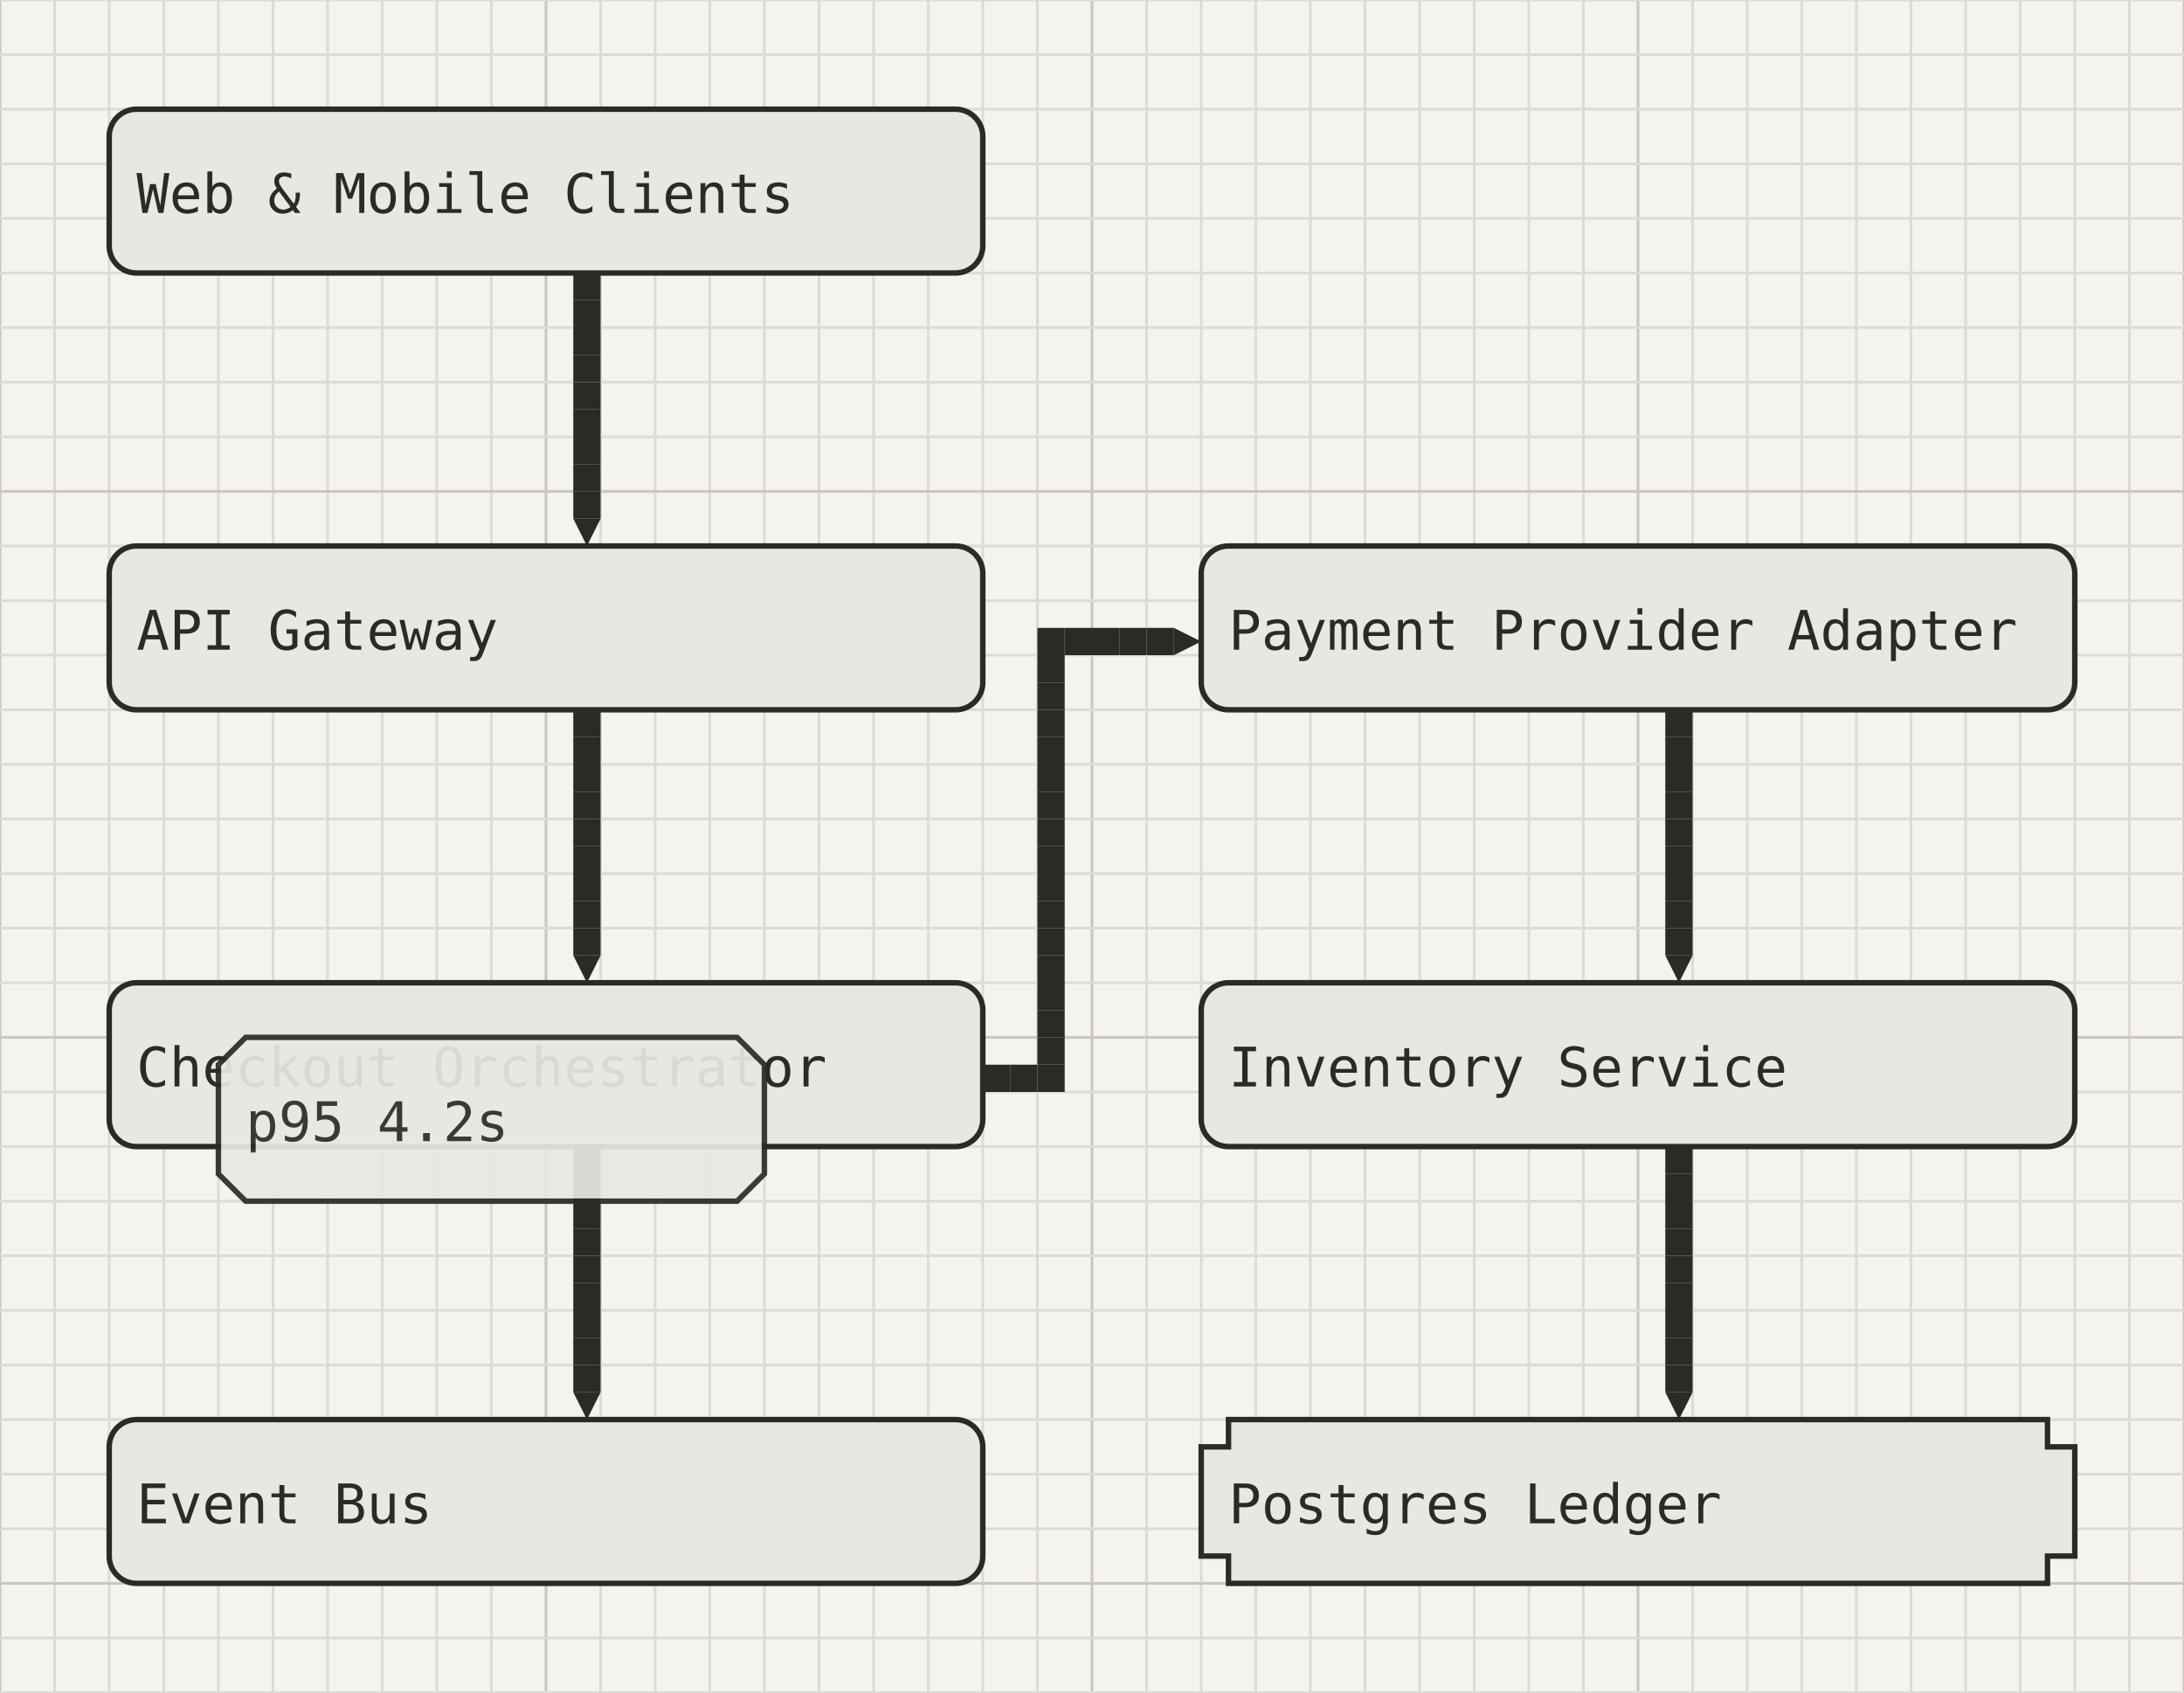
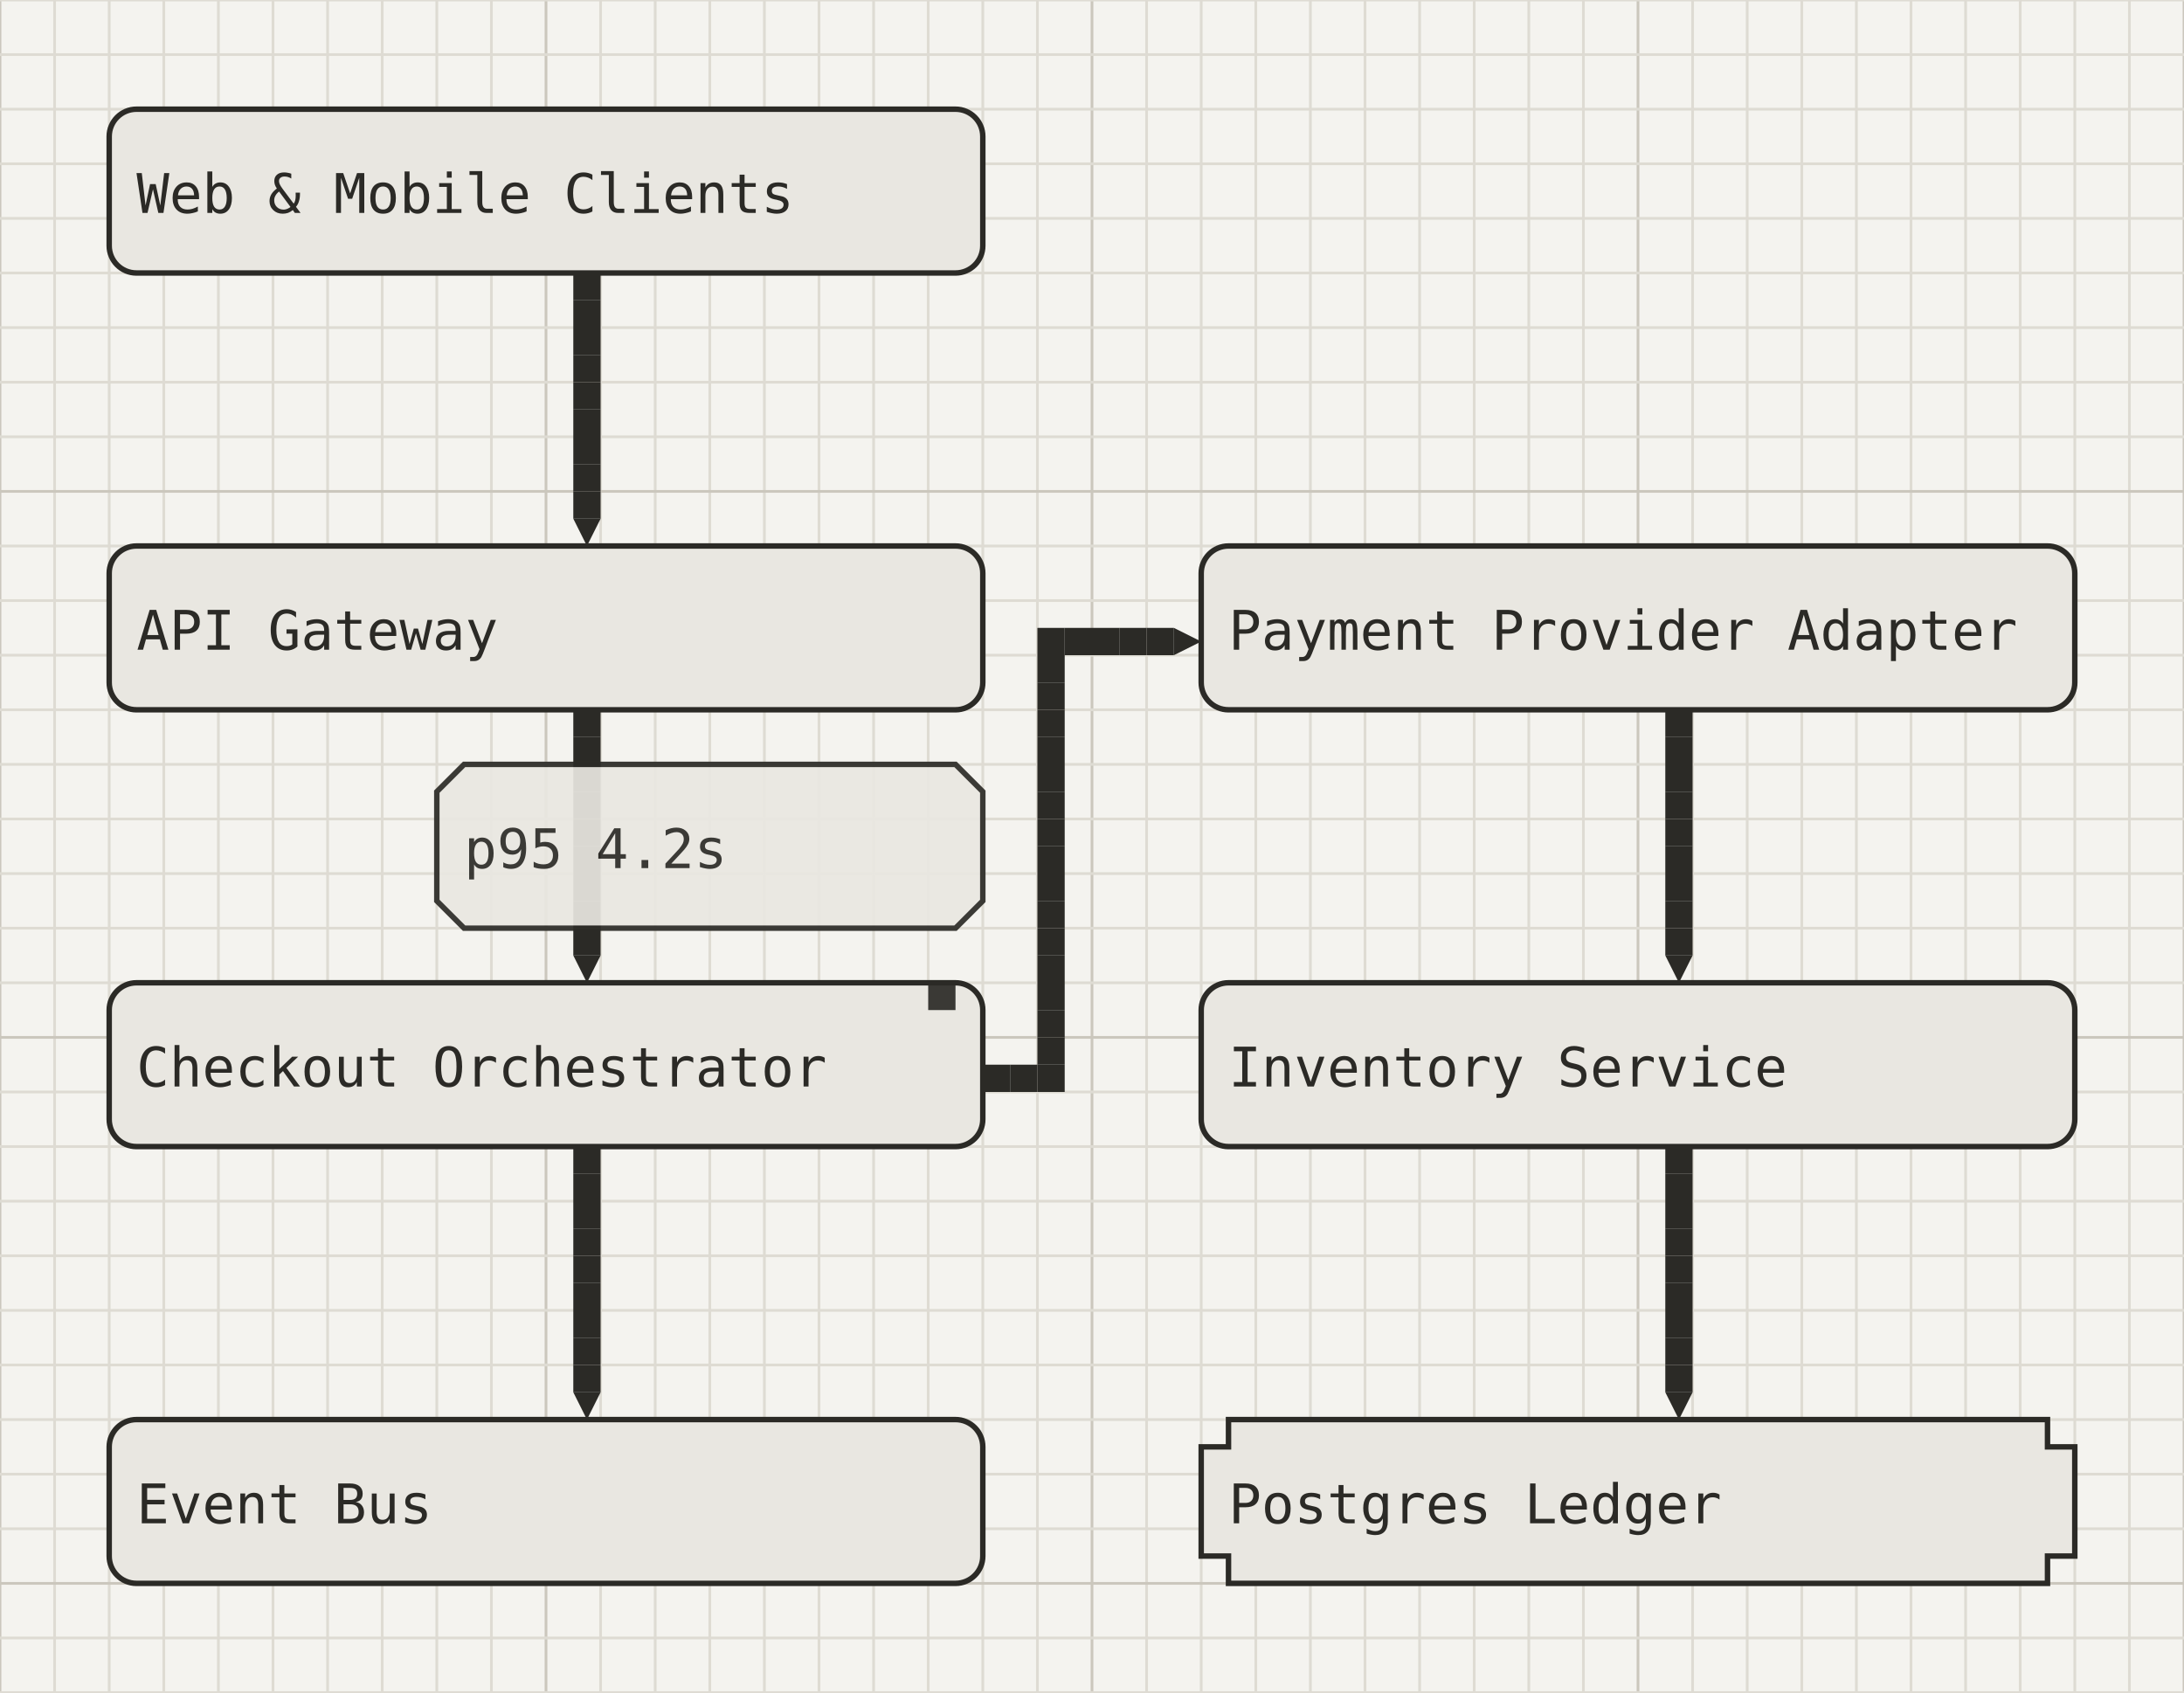
<svg xmlns="http://www.w3.org/2000/svg" width="400" height="310" viewBox="0 0 400 310" font-family="ui-monospace, SFMono-Regular, &quot;Cascadia Mono&quot;, Menlo, Consolas, monospace">
  <style>
  .bg { fill: #f4f3ef; }
  .grid { stroke: #dedbd3; stroke-width: 0.5; }
  .grid-major { stroke: #cbc7bd; stroke-width: 0.5; }
  .box { fill: #e9e7e1; stroke: #2b2a26; stroke-width: 1; }
  .box-label { fill: #2b2a26; }
  .stroke { fill: #2b2a26; }
  .hop { stroke: #2b2a26; }
  .free-text { fill: #6b6862; }
  .hit-S0 { fill: #8a5b56; opacity: 0.30; }
  .hit-S1 { fill: #96755c; opacity: 0.28; }
  .hit-S2 { fill: #87805a; opacity: 0.24; }
  .hit-S3 { fill: #4a6572; opacity: 0.20; }
  .dimmed { fill: url(#tp-stipple); }
  .dither-run { fill: #2b2a26; }
  @media (prefers-color-scheme: dark) {
    .bg { fill: #1a1917; }
    .grid { stroke: #2e2c28; }
    .grid-major { stroke: #3d3a35; }
    .box { fill: #232220; stroke: #dedbd3; }
    .box-label { fill: #dedbd3; }
    .free-text { fill: #9a968d; }
    .stroke { fill: #dedbd3; }
    .hop { stroke: #dedbd3; }
  }
</style>
  <defs>
    <pattern id="tp-stipple" width="10" height="10" patternUnits="userSpaceOnUse">
      <rect width="5" height="5" fill="#2b2a26" />
      <rect x="5" y="5" width="5" height="5" fill="#2b2a26" />
    </pattern>
  </defs>
  <rect class="bg" x="0" y="0" width="400" height="310" />
  <g transform="translate(0,-10)">
    <line class="grid" x1="-20" y1="-10" x2="-20" y2="340" />
    <line class="grid" x1="-10" y1="-10" x2="-10" y2="340" />
    <line class="grid-major" x1="0" y1="-10" x2="0" y2="340" />
    <line class="grid" x1="10" y1="-10" x2="10" y2="340" />
    <line class="grid" x1="20" y1="-10" x2="20" y2="340" />
    <line class="grid" x1="30" y1="-10" x2="30" y2="340" />
    <line class="grid" x1="40" y1="-10" x2="40" y2="340" />
    <line class="grid" x1="50" y1="-10" x2="50" y2="340" />
    <line class="grid" x1="60" y1="-10" x2="60" y2="340" />
    <line class="grid" x1="70" y1="-10" x2="70" y2="340" />
    <line class="grid" x1="80" y1="-10" x2="80" y2="340" />
    <line class="grid" x1="90" y1="-10" x2="90" y2="340" />
    <line class="grid-major" x1="100" y1="-10" x2="100" y2="340" />
    <line class="grid" x1="110" y1="-10" x2="110" y2="340" />
    <line class="grid" x1="120" y1="-10" x2="120" y2="340" />
    <line class="grid" x1="130" y1="-10" x2="130" y2="340" />
    <line class="grid" x1="140" y1="-10" x2="140" y2="340" />
    <line class="grid" x1="150" y1="-10" x2="150" y2="340" />
    <line class="grid" x1="160" y1="-10" x2="160" y2="340" />
    <line class="grid" x1="170" y1="-10" x2="170" y2="340" />
    <line class="grid" x1="180" y1="-10" x2="180" y2="340" />
    <line class="grid" x1="190" y1="-10" x2="190" y2="340" />
    <line class="grid-major" x1="200" y1="-10" x2="200" y2="340" />
    <line class="grid" x1="210" y1="-10" x2="210" y2="340" />
    <line class="grid" x1="220" y1="-10" x2="220" y2="340" />
    <line class="grid" x1="230" y1="-10" x2="230" y2="340" />
    <line class="grid" x1="240" y1="-10" x2="240" y2="340" />
    <line class="grid" x1="250" y1="-10" x2="250" y2="340" />
    <line class="grid" x1="260" y1="-10" x2="260" y2="340" />
    <line class="grid" x1="270" y1="-10" x2="270" y2="340" />
    <line class="grid" x1="280" y1="-10" x2="280" y2="340" />
    <line class="grid" x1="290" y1="-10" x2="290" y2="340" />
    <line class="grid-major" x1="300" y1="-10" x2="300" y2="340" />
    <line class="grid" x1="310" y1="-10" x2="310" y2="340" />
    <line class="grid" x1="320" y1="-10" x2="320" y2="340" />
    <line class="grid" x1="330" y1="-10" x2="330" y2="340" />
    <line class="grid" x1="340" y1="-10" x2="340" y2="340" />
    <line class="grid" x1="350" y1="-10" x2="350" y2="340" />
    <line class="grid" x1="360" y1="-10" x2="360" y2="340" />
    <line class="grid" x1="370" y1="-10" x2="370" y2="340" />
    <line class="grid" x1="380" y1="-10" x2="380" y2="340" />
    <line class="grid" x1="390" y1="-10" x2="390" y2="340" />
    <line class="grid-major" x1="400" y1="-10" x2="400" y2="340" />
    <line class="grid" x1="410" y1="-10" x2="410" y2="340" />
    <line class="grid" x1="420" y1="-10" x2="420" y2="340" />
    <line class="grid" x1="-20" y1="-10" x2="420" y2="-10" />
    <line class="grid-major" x1="-20" y1="0" x2="420" y2="0" />
    <line class="grid" x1="-20" y1="10" x2="420" y2="10" />
    <line class="grid" x1="-20" y1="20" x2="420" y2="20" />
    <line class="grid" x1="-20" y1="30" x2="420" y2="30" />
    <line class="grid" x1="-20" y1="40" x2="420" y2="40" />
    <line class="grid" x1="-20" y1="50" x2="420" y2="50" />
    <line class="grid" x1="-20" y1="60" x2="420" y2="60" />
    <line class="grid" x1="-20" y1="70" x2="420" y2="70" />
    <line class="grid" x1="-20" y1="80" x2="420" y2="80" />
    <line class="grid" x1="-20" y1="90" x2="420" y2="90" />
    <line class="grid-major" x1="-20" y1="100" x2="420" y2="100" />
    <line class="grid" x1="-20" y1="110" x2="420" y2="110" />
    <line class="grid" x1="-20" y1="120" x2="420" y2="120" />
    <line class="grid" x1="-20" y1="130" x2="420" y2="130" />
    <line class="grid" x1="-20" y1="140" x2="420" y2="140" />
    <line class="grid" x1="-20" y1="150" x2="420" y2="150" />
    <line class="grid" x1="-20" y1="160" x2="420" y2="160" />
    <line class="grid" x1="-20" y1="170" x2="420" y2="170" />
    <line class="grid" x1="-20" y1="180" x2="420" y2="180" />
    <line class="grid" x1="-20" y1="190" x2="420" y2="190" />
    <line class="grid-major" x1="-20" y1="200" x2="420" y2="200" />
    <line class="grid" x1="-20" y1="210" x2="420" y2="210" />
    <line class="grid" x1="-20" y1="220" x2="420" y2="220" />
    <line class="grid" x1="-20" y1="230" x2="420" y2="230" />
    <line class="grid" x1="-20" y1="240" x2="420" y2="240" />
    <line class="grid" x1="-20" y1="250" x2="420" y2="250" />
    <line class="grid" x1="-20" y1="260" x2="420" y2="260" />
    <line class="grid" x1="-20" y1="270" x2="420" y2="270" />
    <line class="grid" x1="-20" y1="280" x2="420" y2="280" />
    <line class="grid" x1="-20" y1="290" x2="420" y2="290" />
    <line class="grid-major" x1="-20" y1="300" x2="420" y2="300" />
    <line class="grid" x1="-20" y1="310" x2="420" y2="310" />
    <line class="grid" x1="-20" y1="320" x2="420" y2="320" />
    <line class="grid" x1="-20" y1="330" x2="420" y2="330" />
    <line class="grid" x1="-20" y1="340" x2="420" y2="340" />
  </g>
  <g transform="translate(0,-10)">
    <g data-page="base" data-z="0" opacity="1">
-       <path class="box" d="M25,30 H175 A5,5 0 0 1 180,35 V55 A5,5 0 0 1 175,60 H25 A5,5 0 0 1 20,55 V35 A5,5 0 0 1 25,30 Z" data-id="client" />
-       <text class="box-label" x="25" y="49" font-size="10" textLength="120" lengthAdjust="spacingAndGlyphs" xml:space="preserve">Web &amp; Mobile Clients</text>
-       <path class="box" d="M25,110 H175 A5,5 0 0 1 180,115 V135 A5,5 0 0 1 175,140 H25 A5,5 0 0 1 20,135 V115 A5,5 0 0 1 25,110 Z" data-id="gateway" />
-       <text class="box-label" x="25" y="129" font-size="10" textLength="66" lengthAdjust="spacingAndGlyphs" xml:space="preserve">API Gateway</text>
-       <path class="box" d="M25,190 H175 A5,5 0 0 1 180,195 V215 A5,5 0 0 1 175,220 H25 A5,5 0 0 1 20,215 V195 A5,5 0 0 1 25,190 Z" data-id="checkout" />
-       <text class="box-label" x="25" y="209" font-size="10" textLength="126" lengthAdjust="spacingAndGlyphs" xml:space="preserve">Checkout Orchestrator</text>
-       <path class="box" d="M225,110 H375 A5,5 0 0 1 380,115 V135 A5,5 0 0 1 375,140 H225 A5,5 0 0 1 220,135 V115 A5,5 0 0 1 225,110 Z" data-id="payments" />
-       <text class="box-label" x="225" y="129" font-size="10" textLength="144" lengthAdjust="spacingAndGlyphs" xml:space="preserve">Payment Provider Adapter</text>
-       <path class="box" d="M225,190 H375 A5,5 0 0 1 380,195 V215 A5,5 0 0 1 375,220 H225 A5,5 0 0 1 220,215 V195 A5,5 0 0 1 225,190 Z" data-id="inventory" />
-       <text class="box-label" x="225" y="209" font-size="10" textLength="102" lengthAdjust="spacingAndGlyphs" xml:space="preserve">Inventory Service</text>
-       <path class="box" d="M225,270 H375 V275 H380 V295 H375 V300 H225 V295 H220 V275 H225 Z" data-id="ledger" />
-       <text class="box-label" x="225" y="289" font-size="10" textLength="90" lengthAdjust="spacingAndGlyphs" xml:space="preserve">Postgres Ledger</text>
-       <path class="box" d="M25,270 H175 A5,5 0 0 1 180,275 V295 A5,5 0 0 1 175,300 H25 A5,5 0 0 1 20,295 V275 A5,5 0 0 1 25,270 Z" data-id="events" />
-       <text class="box-label" x="25" y="289" font-size="10" textLength="54" lengthAdjust="spacingAndGlyphs" xml:space="preserve">Event Bus</text>
-       <g data-id="client-gateway" data-kind="path">
-         <rect class="stroke" x="105" y="60" width="5" height="5" />
-         <rect class="stroke" x="105" y="65" width="5" height="5" />
-         <rect class="stroke" x="105" y="70" width="5" height="5" />
-         <rect class="stroke" x="105" y="75" width="5" height="5" />
-         <rect class="stroke" x="105" y="80" width="5" height="5" />
-         <rect class="stroke" x="105" y="85" width="5" height="5" />
-         <rect class="stroke" x="105" y="90" width="5" height="5" />
-         <rect class="stroke" x="105" y="95" width="5" height="5" />
-         <rect class="stroke" x="105" y="100" width="5" height="5" />
-         <path class="stroke" d="M105,105 L107.5,110 L110,105 Z" />
-       </g>
-       <g data-id="gateway-checkout" data-kind="path">
-         <rect class="stroke" x="105" y="140" width="5" height="5" />
-         <rect class="stroke" x="105" y="145" width="5" height="5" />
-         <rect class="stroke" x="105" y="150" width="5" height="5" />
-         <rect class="stroke" x="105" y="155" width="5" height="5" />
-         <rect class="stroke" x="105" y="160" width="5" height="5" />
-         <rect class="stroke" x="105" y="165" width="5" height="5" />
-         <rect class="stroke" x="105" y="170" width="5" height="5" />
-         <rect class="stroke" x="105" y="175" width="5" height="5" />
-         <rect class="stroke" x="105" y="180" width="5" height="5" />
-         <path class="stroke" d="M105,185 L107.5,190 L110,185 Z" />
-       </g>
-       <g data-id="checkout-events" data-kind="path">
-         <rect class="stroke" x="105" y="220" width="5" height="5" />
-         <rect class="stroke" x="105" y="225" width="5" height="5" />
-         <rect class="stroke" x="105" y="230" width="5" height="5" />
-         <rect class="stroke" x="105" y="235" width="5" height="5" />
-         <rect class="stroke" x="105" y="240" width="5" height="5" />
-         <rect class="stroke" x="105" y="245" width="5" height="5" />
-         <rect class="stroke" x="105" y="250" width="5" height="5" />
-         <rect class="stroke" x="105" y="255" width="5" height="5" />
-         <rect class="stroke" x="105" y="260" width="5" height="5" />
-         <path class="stroke" d="M105,265 L107.5,270 L110,265 Z" />
-       </g>
-       <g data-id="checkout-payments" data-kind="path">
-         <rect class="stroke" x="180" y="205" width="5" height="5" />
-         <rect class="stroke" x="185" y="205" width="5" height="5" />
-         <rect class="stroke" x="190" y="205" width="5" height="5" />
-         <rect class="stroke" x="190" y="200" width="5" height="5" />
-         <rect class="stroke" x="190" y="195" width="5" height="5" />
-         <rect class="stroke" x="190" y="190" width="5" height="5" />
-         <rect class="stroke" x="190" y="185" width="5" height="5" />
-         <rect class="stroke" x="190" y="180" width="5" height="5" />
-         <rect class="stroke" x="190" y="175" width="5" height="5" />
-         <rect class="stroke" x="190" y="170" width="5" height="5" />
-         <rect class="stroke" x="190" y="165" width="5" height="5" />
-         <rect class="stroke" x="190" y="160" width="5" height="5" />
-         <rect class="stroke" x="190" y="155" width="5" height="5" />
-         <rect class="stroke" x="190" y="150" width="5" height="5" />
-         <rect class="stroke" x="190" y="145" width="5" height="5" />
-         <rect class="stroke" x="190" y="140" width="5" height="5" />
-         <rect class="stroke" x="190" y="135" width="5" height="5" />
-         <rect class="stroke" x="190" y="130" width="5" height="5" />
-         <rect class="stroke" x="190" y="125" width="5" height="5" />
-         <rect class="stroke" x="195" y="125" width="5" height="5" />
-         <rect class="stroke" x="200" y="125" width="5" height="5" />
-         <rect class="stroke" x="205" y="125" width="5" height="5" />
-         <rect class="stroke" x="210" y="125" width="5" height="5" />
-         <path class="stroke" d="M215,125 L220,127.5 L215,130 Z" />
-       </g>
-       <g data-id="payments-inventory" data-kind="path">
-         <rect class="stroke" x="305" y="140" width="5" height="5" />
-         <rect class="stroke" x="305" y="145" width="5" height="5" />
-         <rect class="stroke" x="305" y="150" width="5" height="5" />
-         <rect class="stroke" x="305" y="155" width="5" height="5" />
-         <rect class="stroke" x="305" y="160" width="5" height="5" />
-         <rect class="stroke" x="305" y="165" width="5" height="5" />
-         <rect class="stroke" x="305" y="170" width="5" height="5" />
-         <rect class="stroke" x="305" y="175" width="5" height="5" />
-         <rect class="stroke" x="305" y="180" width="5" height="5" />
-         <path class="stroke" d="M305,185 L307.5,190 L310,185 Z" />
-       </g>
-       <g data-id="inventory-ledger" data-kind="path">
-         <rect class="stroke" x="305" y="220" width="5" height="5" />
-         <rect class="stroke" x="305" y="225" width="5" height="5" />
-         <rect class="stroke" x="305" y="230" width="5" height="5" />
-         <rect class="stroke" x="305" y="235" width="5" height="5" />
-         <rect class="stroke" x="305" y="240" width="5" height="5" />
-         <rect class="stroke" x="305" y="245" width="5" height="5" />
-         <rect class="stroke" x="305" y="250" width="5" height="5" />
-         <rect class="stroke" x="305" y="255" width="5" height="5" />
-         <rect class="stroke" x="305" y="260" width="5" height="5" />
-         <path class="stroke" d="M305,265 L307.5,270 L310,265 Z" />
+       <g data-element="client">
+         <path class="box" d="M25,30 H175 A5,5 0 0 1 180,35 V55 A5,5 0 0 1 175,60 H25 A5,5 0 0 1 20,55 V35 A5,5 0 0 1 25,30 Z" data-id="client" />
+         <text class="box-label" x="25" y="49" font-size="10" textLength="120" lengthAdjust="spacingAndGlyphs" xml:space="preserve">Web &amp; Mobile Clients</text>
+       </g>
+       <g data-element="gateway">
+         <path class="box" d="M25,110 H175 A5,5 0 0 1 180,115 V135 A5,5 0 0 1 175,140 H25 A5,5 0 0 1 20,135 V115 A5,5 0 0 1 25,110 Z" data-id="gateway" />
+         <text class="box-label" x="25" y="129" font-size="10" textLength="66" lengthAdjust="spacingAndGlyphs" xml:space="preserve">API Gateway</text>
+       </g>
+       <g data-element="checkout">
+         <path class="box" d="M25,190 H175 A5,5 0 0 1 180,195 V215 A5,5 0 0 1 175,220 H25 A5,5 0 0 1 20,215 V195 A5,5 0 0 1 25,190 Z" data-id="checkout" />
+         <text class="box-label" x="25" y="209" font-size="10" textLength="126" lengthAdjust="spacingAndGlyphs" xml:space="preserve">Checkout Orchestrator</text>
+       </g>
+       <g data-element="payments">
+         <path class="box" d="M225,110 H375 A5,5 0 0 1 380,115 V135 A5,5 0 0 1 375,140 H225 A5,5 0 0 1 220,135 V115 A5,5 0 0 1 225,110 Z" data-id="payments" />
+         <text class="box-label" x="225" y="129" font-size="10" textLength="144" lengthAdjust="spacingAndGlyphs" xml:space="preserve">Payment Provider Adapter</text>
+       </g>
+       <g data-element="inventory">
+         <path class="box" d="M225,190 H375 A5,5 0 0 1 380,195 V215 A5,5 0 0 1 375,220 H225 A5,5 0 0 1 220,215 V195 A5,5 0 0 1 225,190 Z" data-id="inventory" />
+         <text class="box-label" x="225" y="209" font-size="10" textLength="102" lengthAdjust="spacingAndGlyphs" xml:space="preserve">Inventory Service</text>
+       </g>
+       <g data-element="ledger">
+         <path class="box" d="M225,270 H375 V275 H380 V295 H375 V300 H225 V295 H220 V275 H225 Z" data-id="ledger" />
+         <text class="box-label" x="225" y="289" font-size="10" textLength="90" lengthAdjust="spacingAndGlyphs" xml:space="preserve">Postgres Ledger</text>
+       </g>
+       <g data-element="events">
+         <path class="box" d="M25,270 H175 A5,5 0 0 1 180,275 V295 A5,5 0 0 1 175,300 H25 A5,5 0 0 1 20,295 V275 A5,5 0 0 1 25,270 Z" data-id="events" />
+         <text class="box-label" x="25" y="289" font-size="10" textLength="54" lengthAdjust="spacingAndGlyphs" xml:space="preserve">Event Bus</text>
+       </g>
+       <g data-element="client-gateway">
+         <g data-id="client-gateway" data-kind="path">
+           <rect class="stroke" x="105" y="60" width="5" height="5" />
+           <rect class="stroke" x="105" y="65" width="5" height="5" />
+           <rect class="stroke" x="105" y="70" width="5" height="5" />
+           <rect class="stroke" x="105" y="75" width="5" height="5" />
+           <rect class="stroke" x="105" y="80" width="5" height="5" />
+           <rect class="stroke" x="105" y="85" width="5" height="5" />
+           <rect class="stroke" x="105" y="90" width="5" height="5" />
+           <rect class="stroke" x="105" y="95" width="5" height="5" />
+           <rect class="stroke" x="105" y="100" width="5" height="5" />
+           <path class="stroke" d="M105,105 L107.5,110 L110,105 Z" />
+         </g>
+       </g>
+       <g data-element="gateway-checkout">
+         <g data-id="gateway-checkout" data-kind="path">
+           <rect class="stroke" x="105" y="140" width="5" height="5" />
+           <rect class="stroke" x="105" y="145" width="5" height="5" />
+           <rect class="stroke" x="105" y="150" width="5" height="5" />
+           <rect class="stroke" x="105" y="155" width="5" height="5" />
+           <rect class="stroke" x="105" y="160" width="5" height="5" />
+           <rect class="stroke" x="105" y="165" width="5" height="5" />
+           <rect class="stroke" x="105" y="170" width="5" height="5" />
+           <rect class="stroke" x="105" y="175" width="5" height="5" />
+           <rect class="stroke" x="105" y="180" width="5" height="5" />
+           <path class="stroke" d="M105,185 L107.5,190 L110,185 Z" />
+         </g>
+       </g>
+       <g data-element="checkout-events">
+         <g data-id="checkout-events" data-kind="path">
+           <rect class="stroke" x="105" y="220" width="5" height="5" />
+           <rect class="stroke" x="105" y="225" width="5" height="5" />
+           <rect class="stroke" x="105" y="230" width="5" height="5" />
+           <rect class="stroke" x="105" y="235" width="5" height="5" />
+           <rect class="stroke" x="105" y="240" width="5" height="5" />
+           <rect class="stroke" x="105" y="245" width="5" height="5" />
+           <rect class="stroke" x="105" y="250" width="5" height="5" />
+           <rect class="stroke" x="105" y="255" width="5" height="5" />
+           <rect class="stroke" x="105" y="260" width="5" height="5" />
+           <path class="stroke" d="M105,265 L107.5,270 L110,265 Z" />
+         </g>
+       </g>
+       <g data-element="checkout-payments">
+         <g data-id="checkout-payments" data-kind="path">
+           <rect class="stroke" x="180" y="205" width="5" height="5" />
+           <rect class="stroke" x="185" y="205" width="5" height="5" />
+           <rect class="stroke" x="190" y="205" width="5" height="5" />
+           <rect class="stroke" x="190" y="200" width="5" height="5" />
+           <rect class="stroke" x="190" y="195" width="5" height="5" />
+           <rect class="stroke" x="190" y="190" width="5" height="5" />
+           <rect class="stroke" x="190" y="185" width="5" height="5" />
+           <rect class="stroke" x="190" y="180" width="5" height="5" />
+           <rect class="stroke" x="190" y="175" width="5" height="5" />
+           <rect class="stroke" x="190" y="170" width="5" height="5" />
+           <rect class="stroke" x="190" y="165" width="5" height="5" />
+           <rect class="stroke" x="190" y="160" width="5" height="5" />
+           <rect class="stroke" x="190" y="155" width="5" height="5" />
+           <rect class="stroke" x="190" y="150" width="5" height="5" />
+           <rect class="stroke" x="190" y="145" width="5" height="5" />
+           <rect class="stroke" x="190" y="140" width="5" height="5" />
+           <rect class="stroke" x="190" y="135" width="5" height="5" />
+           <rect class="stroke" x="190" y="130" width="5" height="5" />
+           <rect class="stroke" x="190" y="125" width="5" height="5" />
+           <rect class="stroke" x="195" y="125" width="5" height="5" />
+           <rect class="stroke" x="200" y="125" width="5" height="5" />
+           <rect class="stroke" x="205" y="125" width="5" height="5" />
+           <rect class="stroke" x="210" y="125" width="5" height="5" />
+           <path class="stroke" d="M215,125 L220,127.5 L215,130 Z" />
+         </g>
+       </g>
+       <g data-element="payments-inventory">
+         <g data-id="payments-inventory" data-kind="path">
+           <rect class="stroke" x="305" y="140" width="5" height="5" />
+           <rect class="stroke" x="305" y="145" width="5" height="5" />
+           <rect class="stroke" x="305" y="150" width="5" height="5" />
+           <rect class="stroke" x="305" y="155" width="5" height="5" />
+           <rect class="stroke" x="305" y="160" width="5" height="5" />
+           <rect class="stroke" x="305" y="165" width="5" height="5" />
+           <rect class="stroke" x="305" y="170" width="5" height="5" />
+           <rect class="stroke" x="305" y="175" width="5" height="5" />
+           <rect class="stroke" x="305" y="180" width="5" height="5" />
+           <path class="stroke" d="M305,185 L307.5,190 L310,185 Z" />
+         </g>
+       </g>
+       <g data-element="inventory-ledger">
+         <g data-id="inventory-ledger" data-kind="path">
+           <rect class="stroke" x="305" y="220" width="5" height="5" />
+           <rect class="stroke" x="305" y="225" width="5" height="5" />
+           <rect class="stroke" x="305" y="230" width="5" height="5" />
+           <rect class="stroke" x="305" y="235" width="5" height="5" />
+           <rect class="stroke" x="305" y="240" width="5" height="5" />
+           <rect class="stroke" x="305" y="245" width="5" height="5" />
+           <rect class="stroke" x="305" y="250" width="5" height="5" />
+           <rect class="stroke" x="305" y="255" width="5" height="5" />
+           <rect class="stroke" x="305" y="260" width="5" height="5" />
+           <path class="stroke" d="M305,265 L307.5,270 L310,265 Z" />
+         </g>
      </g>
    </g>
    <g data-page="review" data-z="1" opacity="0.92">
-       <path class="box" d="M45,200 H135 L140,205 V225 L135,230 H45 L40,225 V205 Z" data-id="slow" />
-       <text class="box-label" x="45" y="219" font-size="10" textLength="48" lengthAdjust="spacingAndGlyphs" xml:space="preserve">p95 4.2s</text>
+       <g data-element="slow">
+         <path class="box" d="M85,150 H175 L180,155 V175 L175,180 H85 L80,175 V155 Z" data-id="slow" />
+         <text class="box-label" x="85" y="169" font-size="10" textLength="48" lengthAdjust="spacingAndGlyphs" xml:space="preserve">p95 4.2s</text>
+       </g>
+       <g data-element="slow-marker">
+         <g data-id="slow-marker" data-kind="path">
+           <rect class="stroke" x="170" y="190" width="5" height="5" />
+         </g>
+       </g>
    </g>
  </g>
</svg>
